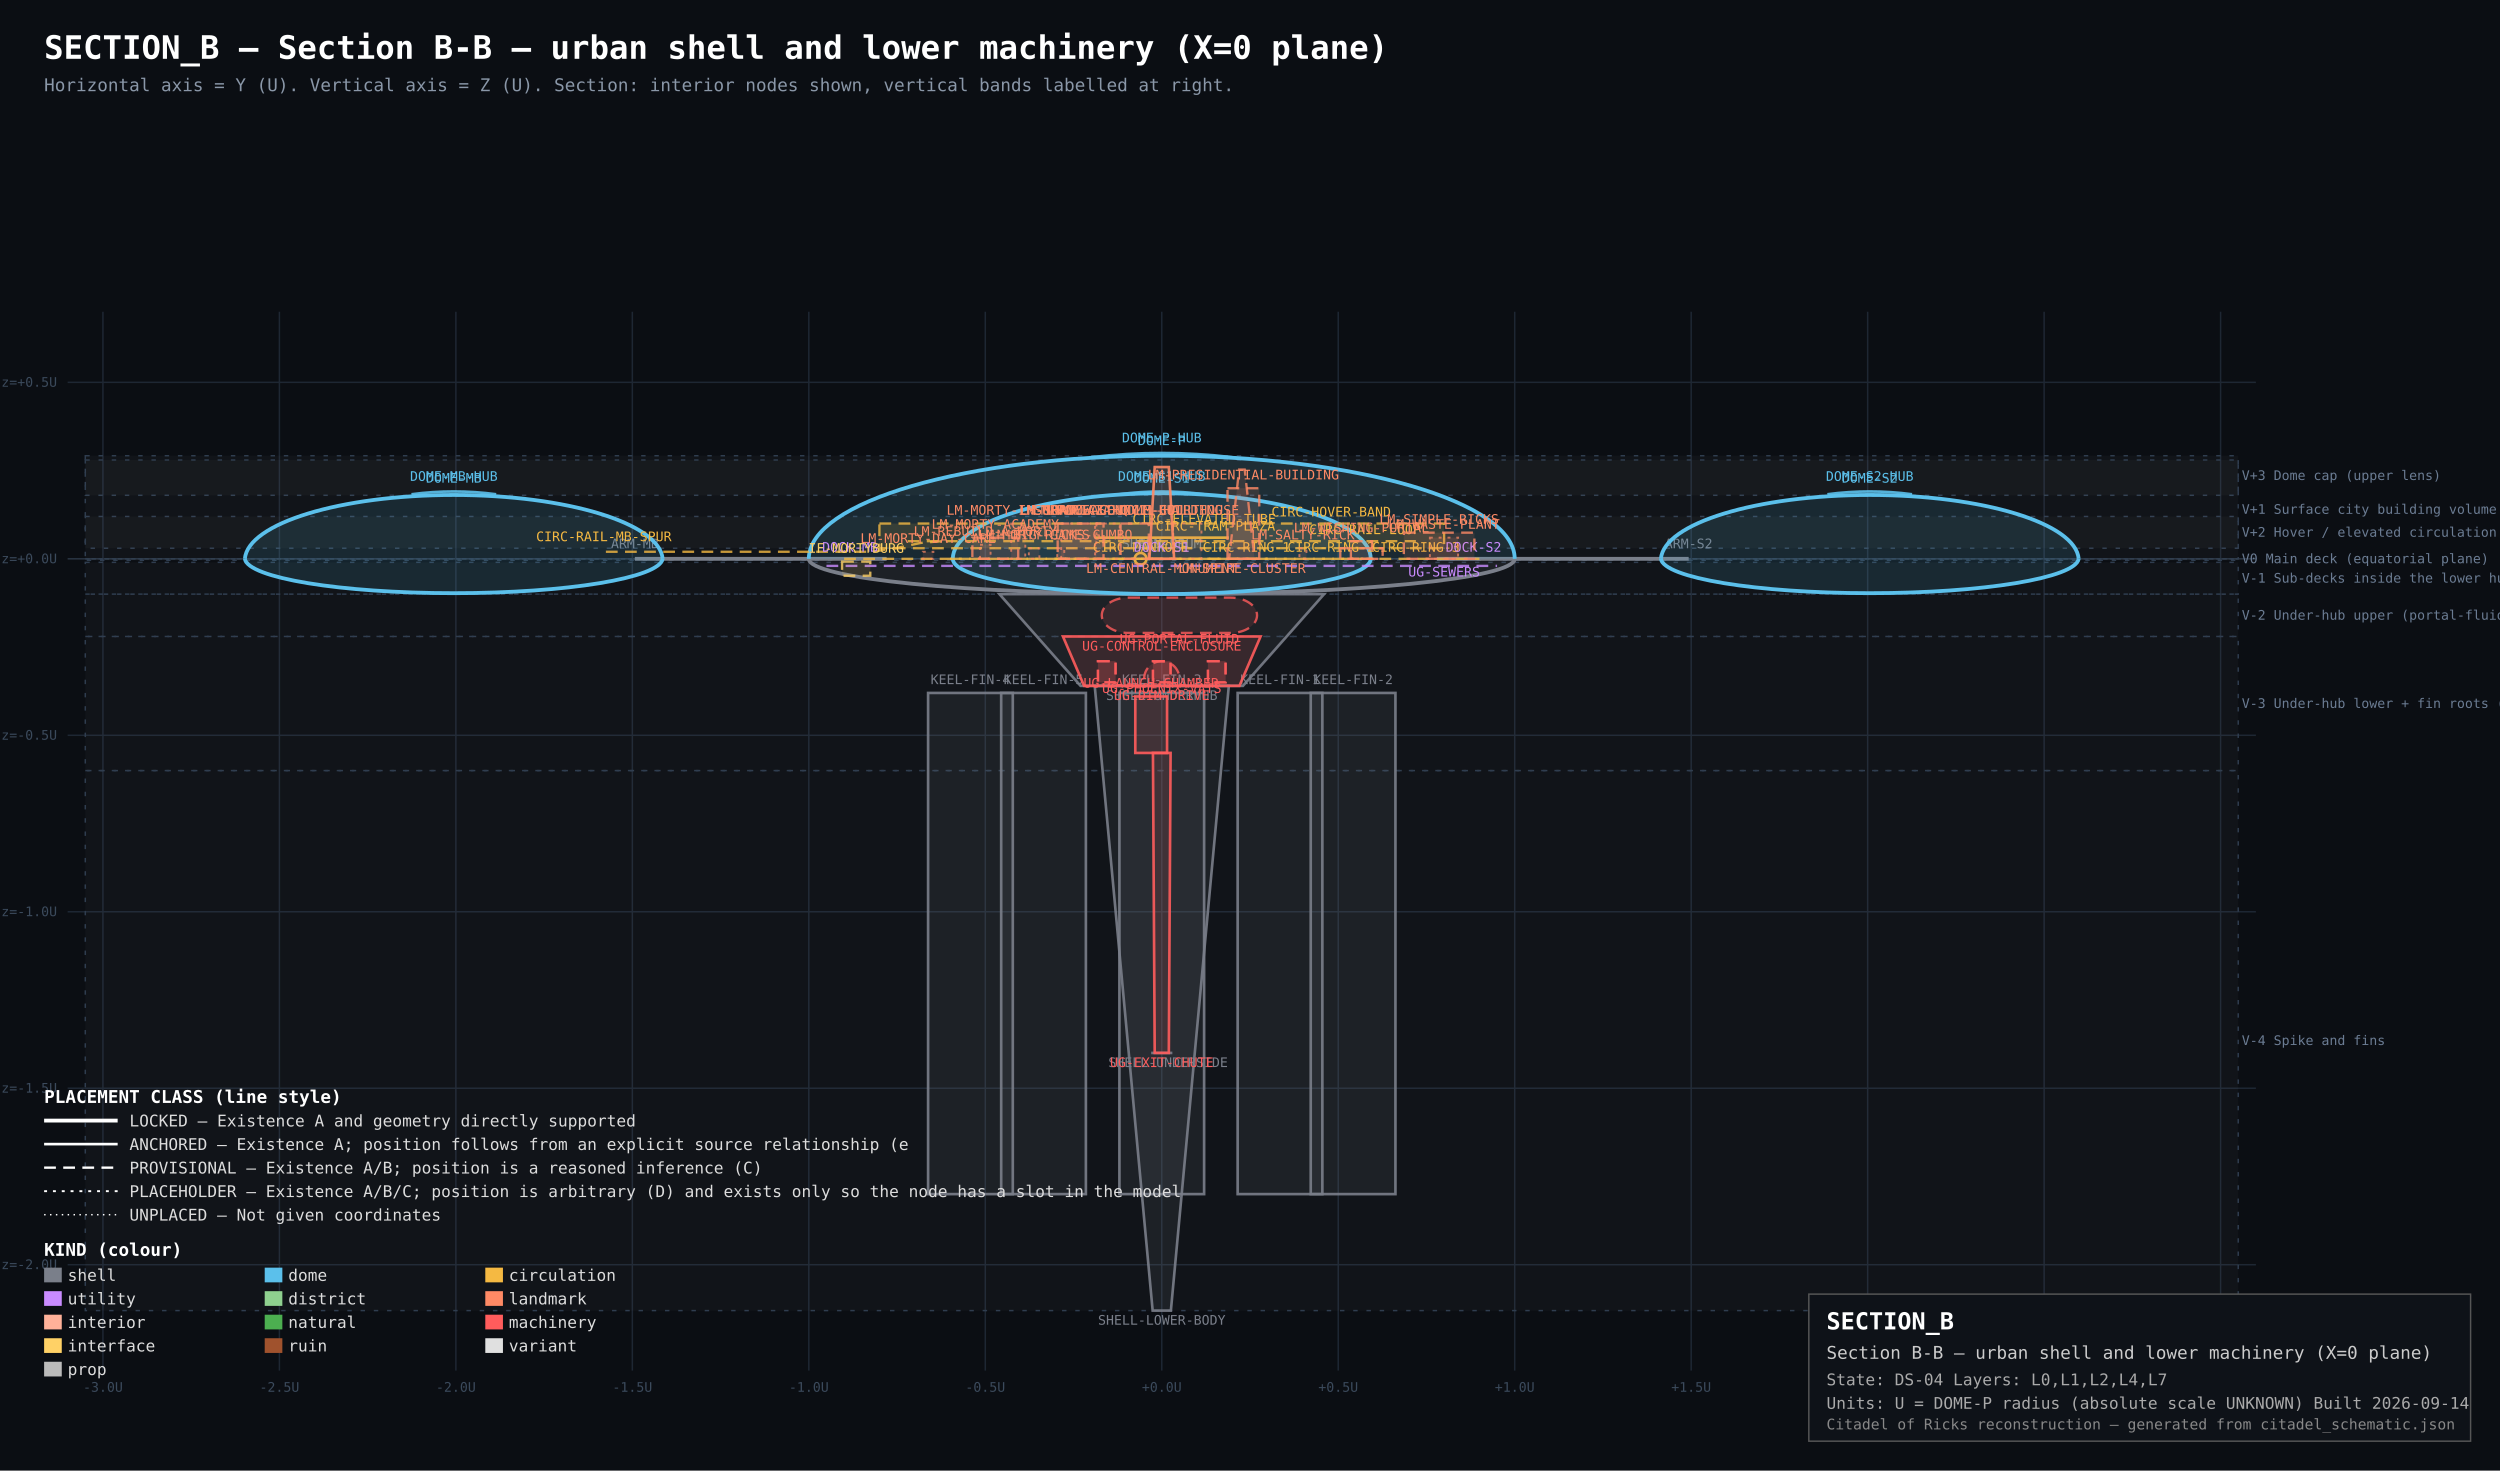
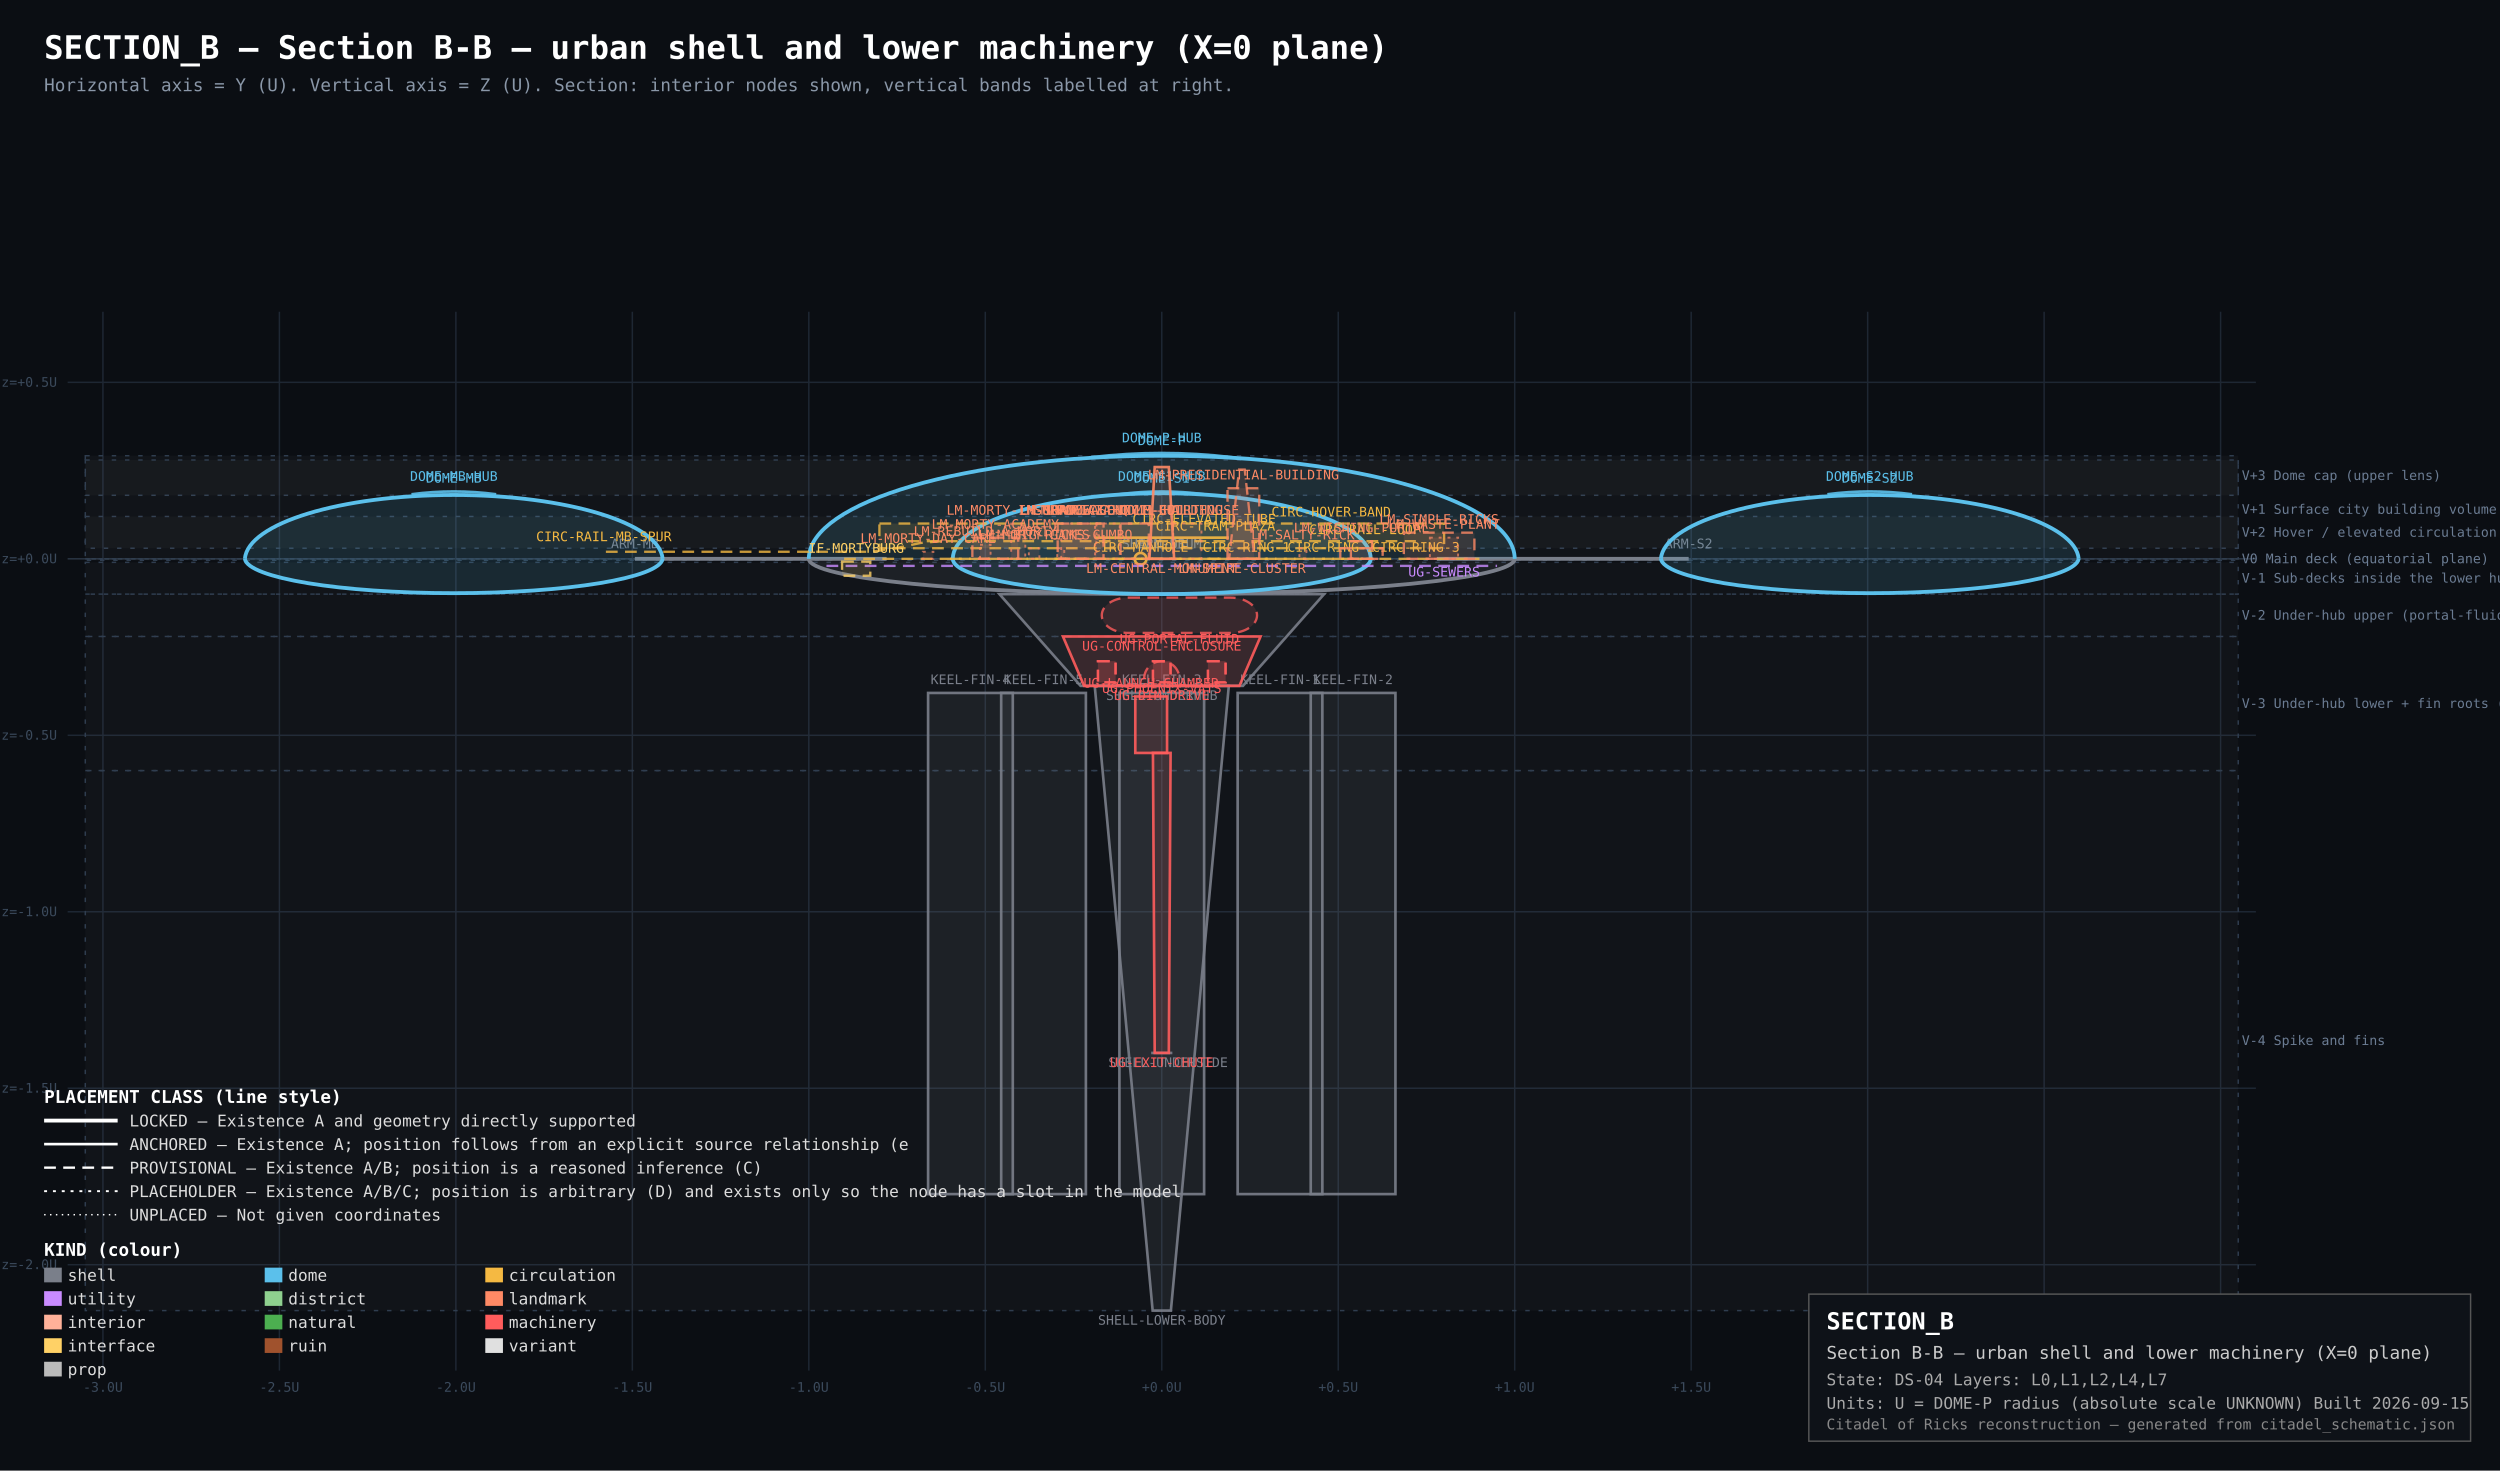
<svg xmlns="http://www.w3.org/2000/svg" width="1700" height="1000" viewBox="0 0 1700 1000" font-family="ui-monospace, Consolas, monospace">
  <rect width="1700" height="1000" fill="#0b0e13" />
  <line x1="46.0" y1="860.0" x2="1534.0" y2="860.0" stroke="#1e2733" stroke-width="1" />
  <text x="38.8" y="863.0" font-size="9" text-anchor="end" fill="#3b4a5c" font-family="ui-monospace, Consolas, monospace">z=-2.0U</text>
  <line x1="46.0" y1="740.0" x2="1534.0" y2="740.0" stroke="#1e2733" stroke-width="1" />
  <text x="38.8" y="743.0" font-size="9" text-anchor="end" fill="#3b4a5c" font-family="ui-monospace, Consolas, monospace">z=-1.5U</text>
  <line x1="46.0" y1="620.0" x2="1534.0" y2="620.0" stroke="#1e2733" stroke-width="1" />
  <text x="38.8" y="623.0" font-size="9" text-anchor="end" fill="#3b4a5c" font-family="ui-monospace, Consolas, monospace">z=-1.0U</text>
  <line x1="46.0" y1="500.0" x2="1534.0" y2="500.0" stroke="#1e2733" stroke-width="1" />
  <text x="38.8" y="503.0" font-size="9" text-anchor="end" fill="#3b4a5c" font-family="ui-monospace, Consolas, monospace">z=-0.5U</text>
  <line x1="46.0" y1="380.0" x2="1534.0" y2="380.0" stroke="#2a3644" stroke-width="1" />
  <text x="38.8" y="383.0" font-size="9" text-anchor="end" fill="#3b4a5c" font-family="ui-monospace, Consolas, monospace">z=+0.0U</text>
  <line x1="46.0" y1="260.0" x2="1534.0" y2="260.0" stroke="#1e2733" stroke-width="1" />
  <text x="38.8" y="263.0" font-size="9" text-anchor="end" fill="#3b4a5c" font-family="ui-monospace, Consolas, monospace">z=+0.5U</text>
  <line x1="70.0" y1="212.0" x2="70.0" y2="932.0" stroke="#1e2733" stroke-width="1" />
  <text x="70.0" y="946.4" font-size="9" text-anchor="middle" fill="#3b4a5c" font-family="ui-monospace, Consolas, monospace">-3.0U</text>
  <line x1="190.0" y1="212.0" x2="190.0" y2="932.0" stroke="#1e2733" stroke-width="1" />
  <text x="190.0" y="946.4" font-size="9" text-anchor="middle" fill="#3b4a5c" font-family="ui-monospace, Consolas, monospace">-2.5U</text>
  <line x1="310.0" y1="212.0" x2="310.0" y2="932.0" stroke="#1e2733" stroke-width="1" />
  <text x="310.0" y="946.4" font-size="9" text-anchor="middle" fill="#3b4a5c" font-family="ui-monospace, Consolas, monospace">-2.0U</text>
  <line x1="430.0" y1="212.0" x2="430.0" y2="932.0" stroke="#1e2733" stroke-width="1" />
  <text x="430.0" y="946.4" font-size="9" text-anchor="middle" fill="#3b4a5c" font-family="ui-monospace, Consolas, monospace">-1.5U</text>
  <line x1="550.0" y1="212.0" x2="550.0" y2="932.0" stroke="#1e2733" stroke-width="1" />
  <text x="550.0" y="946.4" font-size="9" text-anchor="middle" fill="#3b4a5c" font-family="ui-monospace, Consolas, monospace">-1.0U</text>
  <line x1="670.0" y1="212.0" x2="670.0" y2="932.0" stroke="#1e2733" stroke-width="1" />
  <text x="670.0" y="946.4" font-size="9" text-anchor="middle" fill="#3b4a5c" font-family="ui-monospace, Consolas, monospace">-0.5U</text>
  <line x1="790.0" y1="212.0" x2="790.0" y2="932.0" stroke="#1e2733" stroke-width="1" />
  <text x="790.0" y="946.4" font-size="9" text-anchor="middle" fill="#3b4a5c" font-family="ui-monospace, Consolas, monospace">+0.0U</text>
  <line x1="910.0" y1="212.0" x2="910.0" y2="932.0" stroke="#1e2733" stroke-width="1" />
  <text x="910.0" y="946.4" font-size="9" text-anchor="middle" fill="#3b4a5c" font-family="ui-monospace, Consolas, monospace">+0.5U</text>
  <line x1="1030.0" y1="212.0" x2="1030.0" y2="932.0" stroke="#1e2733" stroke-width="1" />
  <text x="1030.0" y="946.4" font-size="9" text-anchor="middle" fill="#3b4a5c" font-family="ui-monospace, Consolas, monospace">+1.0U</text>
  <line x1="1150.0" y1="212.0" x2="1150.0" y2="932.0" stroke="#1e2733" stroke-width="1" />
  <text x="1150.0" y="946.4" font-size="9" text-anchor="middle" fill="#3b4a5c" font-family="ui-monospace, Consolas, monospace">+1.5U</text>
  <line x1="1270.0" y1="212.0" x2="1270.0" y2="932.0" stroke="#1e2733" stroke-width="1" />
  <text x="1270.0" y="946.4" font-size="9" text-anchor="middle" fill="#3b4a5c" font-family="ui-monospace, Consolas, monospace">+2.0U</text>
  <line x1="1390.0" y1="212.0" x2="1390.0" y2="932.0" stroke="#1e2733" stroke-width="1" />
  <text x="1390.0" y="946.4" font-size="9" text-anchor="middle" fill="#3b4a5c" font-family="ui-monospace, Consolas, monospace">+2.5U</text>
  <line x1="1510.0" y1="212.0" x2="1510.0" y2="932.0" stroke="#1e2733" stroke-width="1" />
  <text x="1510.0" y="946.4" font-size="9" text-anchor="middle" fill="#3b4a5c" font-family="ui-monospace, Consolas, monospace">+3.0U</text>
  <rect x="58.0" y="309.9" width="1464.0" height="26.9" fill="#ffffff" fill-opacity="0.025" stroke="#2f3d4f" stroke-dasharray="3,6" />
  <text x="1524.4" y="326.4" font-size="9" text-anchor="start" fill="#6b7c93" font-family="ui-monospace, Consolas, monospace">V+3 Dome cap (upper lens)</text>
  <rect x="58.0" y="351.2" width="1464.0" height="21.6" fill="#ffffff" fill-opacity="0.025" stroke="#2f3d4f" stroke-dasharray="3,6" />
  <text x="1524.4" y="365.0" font-size="9" text-anchor="start" fill="#6b7c93" font-family="ui-monospace, Consolas, monospace">V+2 Hover / elevated circulation band</text>
  <rect x="58.0" y="312.8" width="1464.0" height="67.2" fill="#ffffff" fill-opacity="0.025" stroke="#2f3d4f" stroke-dasharray="3,6" />
  <text x="1524.4" y="349.4" font-size="9" text-anchor="start" fill="#6b7c93" font-family="ui-monospace, Consolas, monospace">V+1 Surface city building volume</text>
  <rect x="58.0" y="380.0" width="1464.0" height="1.0" fill="#ffffff" fill-opacity="0.025" stroke="#2f3d4f" stroke-dasharray="3,6" />
  <text x="1524.4" y="383.0" font-size="9" text-anchor="start" fill="#6b7c93" font-family="ui-monospace, Consolas, monospace">V0 Main deck (equatorial plane)</text>
  <rect x="58.0" y="382.4" width="1464.0" height="21.6" fill="#ffffff" fill-opacity="0.025" stroke="#2f3d4f" stroke-dasharray="3,6" />
  <text x="1524.4" y="396.2" font-size="9" text-anchor="start" fill="#6b7c93" font-family="ui-monospace, Consolas, monospace">V-1 Sub-decks inside the lower hull</text>
  <rect x="58.0" y="404.0" width="1464.0" height="28.8" fill="#ffffff" fill-opacity="0.025" stroke="#2f3d4f" stroke-dasharray="3,6" />
  <text x="1524.4" y="421.4" font-size="9" text-anchor="start" fill="#6b7c93" font-family="ui-monospace, Consolas, monospace">V-2 Under-hub upper (portal-fluid production)</text>
  <rect x="58.0" y="432.8" width="1464.0" height="91.2" fill="#ffffff" fill-opacity="0.025" stroke="#2f3d4f" stroke-dasharray="3,6" />
  <text x="1524.4" y="481.4" font-size="9" text-anchor="start" fill="#6b7c93" font-family="ui-monospace, Consolas, monospace">V-3 Under-hub lower + fin roots (Dimensional Drive, launch)</text>
  <rect x="58.0" y="524.0" width="1464.0" height="367.2" fill="#ffffff" fill-opacity="0.025" stroke="#2f3d4f" stroke-dasharray="3,6" />
  <text x="1524.4" y="710.6" font-size="9" text-anchor="start" fill="#6b7c93" font-family="ui-monospace, Consolas, monospace">V-4 Spike and fins</text>
  <text x="30" y="40" font-size="22" fill="#fff" font-weight="bold">SECTION_B — Section B-B — urban shell and lower machinery (X=0 plane)</text>
  <text x="30" y="62" font-size="12" fill="#8a97a8">Horizontal axis = Y (U). Vertical axis = Z (U). Section: interior nodes shown, vertical bands labelled at right.</text>
  <path d="M 550.0,380.0 A 240.0 24.0 0 0 0 1030.0,380.0" stroke="#7a7f8a" stroke-width="2.6" stroke-opacity="1.0" fill="#7a7f8a" fill-opacity="0.12" />
  <text x="790.0" y="372.8" font-size="9" text-anchor="middle" fill="#7a7f8a" font-family="ui-monospace, Consolas, monospace">SHELL-DRUM</text>
  <polygon points="679.6,404.0 900.4,404.0 845.2,466.4 734.8,466.4" stroke="#7a7f8a" stroke-width="1.8" stroke-opacity="0.9" fill="#7a7f8a" fill-opacity="0.12" />
  <text x="790.0" y="476.0" font-size="9" text-anchor="middle" fill="#7a7f8a" font-family="ui-monospace, Consolas, monospace">SHELL-UNDERHUB</text>
  <rect x="841.6" y="471.2" width="57.6" height="340.8" stroke="#7a7f8a" stroke-width="1.8" stroke-opacity="0.9" fill="#7a7f8a" fill-opacity="0.12" />
  <text x="870.4" y="465.2" font-size="9" text-anchor="middle" fill="#7a7f8a" font-family="ui-monospace, Consolas, monospace">KEEL-FIN-1</text>
  <rect x="891.3" y="471.2" width="57.6" height="340.8" stroke="#7a7f8a" stroke-width="1.8" stroke-opacity="0.9" fill="#7a7f8a" fill-opacity="0.12" />
  <text x="920.1" y="465.2" font-size="9" text-anchor="middle" fill="#7a7f8a" font-family="ui-monospace, Consolas, monospace">KEEL-FIN-2</text>
  <rect x="761.2" y="471.2" width="57.6" height="340.8" stroke="#7a7f8a" stroke-width="1.8" stroke-opacity="0.9" fill="#7a7f8a" fill-opacity="0.12" />
  <text x="790.0" y="465.2" font-size="9" text-anchor="middle" fill="#7a7f8a" font-family="ui-monospace, Consolas, monospace">KEEL-FIN-3</text>
  <rect x="631.1" y="471.2" width="57.6" height="340.8" stroke="#7a7f8a" stroke-width="1.8" stroke-opacity="0.9" fill="#7a7f8a" fill-opacity="0.12" />
  <text x="659.9" y="465.2" font-size="9" text-anchor="middle" fill="#7a7f8a" font-family="ui-monospace, Consolas, monospace">KEEL-FIN-4</text>
  <rect x="680.8" y="471.2" width="57.6" height="340.8" stroke="#7a7f8a" stroke-width="1.8" stroke-opacity="0.9" fill="#7a7f8a" fill-opacity="0.12" />
  <text x="709.6" y="465.2" font-size="9" text-anchor="middle" fill="#7a7f8a" font-family="ui-monospace, Consolas, monospace">KEEL-FIN-5</text>
  <polygon points="744.4,466.4 835.6,466.4 796.2,891.2 783.8,891.2" stroke="#7a7f8a" stroke-width="1.8" stroke-opacity="0.9" fill="#7a7f8a" fill-opacity="0.12" />
  <text x="790.0" y="900.8" font-size="9" text-anchor="middle" fill="#7a7f8a" font-family="ui-monospace, Consolas, monospace">SHELL-LOWER-BODY</text>
  <line x1="782.8" y1="716.0" x2="797.2" y2="716.0" stroke="#7a7f8a" stroke-width="1.8" stroke-opacity="0.9" fill="none" />
  <text x="794.3" y="725.6" font-size="9" text-anchor="middle" fill="#7a7f8a" font-family="ui-monospace, Consolas, monospace">SHELL-UNDERSIDE</text>
  <polyline points="790.0,380.0 790.0,380.0 790.0,380.0" stroke="#7a7f8a" stroke-width="2.6" stroke-opacity="1.0" fill="none" />
  <text x="790.0" y="372.8" font-size="9" text-anchor="middle" fill="#7a7f8a" font-family="ui-monospace, Consolas, monospace">ARM-S1</text>
  <polyline points="977.1,380.0 1062.7,380.0 1148.3,380.0" stroke="#7a7f8a" stroke-width="2.6" stroke-opacity="1.0" fill="none" />
  <text x="1148.3" y="372.8" font-size="9" text-anchor="middle" fill="#7a7f8a" font-family="ui-monospace, Consolas, monospace">ARM-S2</text>
  <polyline points="602.9,380.0 517.3,380.0 431.7,380.0" stroke="#7a7f8a" stroke-width="2.6" stroke-opacity="1.0" fill="none" />
  <text x="431.7" y="372.8" font-size="9" text-anchor="middle" fill="#7a7f8a" font-family="ui-monospace, Consolas, monospace">ARM-MB</text>
  <path d="M 550.0,380.0 A 240.0 70.1 0 0 1 1030.0,380.0" stroke="#5bc0eb" stroke-width="2.6" stroke-opacity="1.0" fill="#5bc0eb" fill-opacity="0.12" />
  <text x="790.0" y="302.7" font-size="9" text-anchor="middle" fill="#5bc0eb" font-family="ui-monospace, Consolas, monospace">DOME-P</text>
  <path d="M 647.9,380.0 A 142.1 44.6 0 0 1 932.1,380.0" stroke="#5bc0eb" stroke-width="2.6" stroke-opacity="1.0" fill="#5bc0eb" fill-opacity="0.12" />
  <path d="M 647.9,380.0 A 142.1 24.0 0 0 0 932.1,380.0" stroke="#5bc0eb" stroke-width="2.6" stroke-opacity="1.0" fill="#5bc0eb" fill-opacity="0.12" />
  <text x="790.0" y="328.2" font-size="9" text-anchor="middle" fill="#5bc0eb" font-family="ui-monospace, Consolas, monospace">DOME-S1</text>
  <path d="M 1129.4,380.0 A 142.1 44.6 0 0 1 1413.5,380.0" stroke="#5bc0eb" stroke-width="2.6" stroke-opacity="1.0" fill="#5bc0eb" fill-opacity="0.12" />
  <path d="M 1129.4,380.0 A 142.1 24.0 0 0 0 1413.5,380.0" stroke="#5bc0eb" stroke-width="2.6" stroke-opacity="1.0" fill="#5bc0eb" fill-opacity="0.12" />
  <text x="1271.4" y="328.2" font-size="9" text-anchor="middle" fill="#5bc0eb" font-family="ui-monospace, Consolas, monospace">DOME-S2</text>
  <path d="M 166.5,380.0 A 142.1 44.6 0 0 1 450.6,380.0" stroke="#5bc0eb" stroke-width="2.6" stroke-opacity="1.0" fill="#5bc0eb" fill-opacity="0.12" />
  <path d="M 166.5,380.0 A 142.1 24.0 0 0 0 450.6,380.0" stroke="#5bc0eb" stroke-width="2.6" stroke-opacity="1.0" fill="#5bc0eb" fill-opacity="0.12" />
  <text x="308.6" y="328.2" font-size="9" text-anchor="middle" fill="#5bc0eb" font-family="ui-monospace, Consolas, monospace">DOME-MB</text>
  <path d="M 742.0,310.9 A 401.4 401.4 0 0 1 838.0,310.9" stroke="#5bc0eb" stroke-width="1.8" stroke-opacity="0.9" fill="#5bc0eb" fill-opacity="0.12" />
  <text x="790.0" y="300.8" font-size="9" text-anchor="middle" fill="#5bc0eb" font-family="ui-monospace, Consolas, monospace">DOME-P-HUB</text>
  <path d="M 761.2,336.1 A 217.0 217.0 0 0 1 818.8,336.1" stroke="#5bc0eb" stroke-width="1.8" stroke-opacity="0.9" fill="#5bc0eb" fill-opacity="0.12" />
  <text x="790.0" y="327.0" font-size="9" text-anchor="middle" fill="#5bc0eb" font-family="ui-monospace, Consolas, monospace">DOME-S1-HUB</text>
  <path d="M 1242.6,336.1 A 217.0 217.0 0 0 1 1300.2,336.1" stroke="#5bc0eb" stroke-width="1.8" stroke-opacity="0.9" fill="#5bc0eb" fill-opacity="0.12" />
  <text x="1271.4" y="327.0" font-size="9" text-anchor="middle" fill="#5bc0eb" font-family="ui-monospace, Consolas, monospace">DOME-S2-HUB</text>
  <path d="M 279.8,336.1 A 217.0 217.0 0 0 1 337.4,336.1" stroke="#5bc0eb" stroke-width="1.8" stroke-opacity="0.9" fill="#5bc0eb" fill-opacity="0.12" />
  <text x="308.6" y="327.0" font-size="9" text-anchor="middle" fill="#5bc0eb" font-family="ui-monospace, Consolas, monospace">DOME-MB-HUB</text>
  <line x1="718.0" y1="380.0" x2="862.0" y2="380.0" stroke="#f5b942" stroke-width="1.6" stroke-opacity="0.8" stroke-dasharray="8,5" fill="none" />
  <text x="847.6" y="375.2" font-size="9" text-anchor="middle" fill="#f5b942" font-family="ui-monospace, Consolas, monospace">CIRC-RING-1</text>
  <line x1="646.0" y1="380.0" x2="934.0" y2="380.0" stroke="#f5b942" stroke-width="1.6" stroke-opacity="0.8" stroke-dasharray="8,5" fill="none" />
  <text x="905.2" y="375.2" font-size="9" text-anchor="middle" fill="#f5b942" font-family="ui-monospace, Consolas, monospace">CIRC-RING-2</text>
  <line x1="574.0" y1="380.0" x2="1006.0" y2="380.0" stroke="#f5b942" stroke-width="1.6" stroke-opacity="0.8" stroke-dasharray="8,5" fill="none" />
  <text x="962.8" y="375.2" font-size="9" text-anchor="middle" fill="#f5b942" font-family="ui-monospace, Consolas, monospace">CIRC-RING-3</text>
  <line x1="617.2" y1="368.0" x2="962.8" y2="368.0" stroke="#f5b942" stroke-width="1.6" stroke-opacity="0.8" stroke-dasharray="8,5" fill="none" />
  <text x="928.2" y="363.2" font-size="9" text-anchor="middle" fill="#f5b942" font-family="ui-monospace, Consolas, monospace">CIRC-RAIL-LOOP</text>
  <polyline points="640.4,368.0 626.1,369.2 608.9,372.8 592.6,375.2 528.2,375.2 440.1,375.2 410.6,375.2" stroke="#f5b942" stroke-width="1.6" stroke-opacity="0.8" stroke-dasharray="8,5" fill="none" />
  <text x="410.6" y="368.0" font-size="9" text-anchor="middle" fill="#f5b942" font-family="ui-monospace, Consolas, monospace">CIRC-RAIL-MB-SPUR</text>
  <line x1="744.4" y1="365.6" x2="835.6" y2="365.6" stroke="#f5b942" stroke-width="1.8" stroke-opacity="0.9" fill="none" />
  <text x="826.5" y="360.8" font-size="9" text-anchor="middle" fill="#f5b942" font-family="ui-monospace, Consolas, monospace">CIRC-TRAM-PLAZA</text>
  <rect x="598.0" y="356.0" width="384.0" height="16.8" stroke="#f5b942" stroke-width="1.6" stroke-opacity="0.8" stroke-dasharray="8,5" fill="#f5b942" fill-opacity="0.12" />
  <text x="905.2" y="351.2" font-size="9" text-anchor="middle" fill="#f5b942" font-family="ui-monospace, Consolas, monospace">CIRC-HOVER-BAND</text>
  <circle cx="775.6" cy="380.0" r="4" stroke="#f5b942" stroke-width="1.8" stroke-opacity="0.9" fill="#f5b942" fill-opacity="0.12" />
  <text x="775.6" y="375.2" font-size="9" text-anchor="middle" fill="#f5b942" font-family="ui-monospace, Consolas, monospace">CIRC-MANHOLE</text>
  <polyline points="818.8,363.2 818.8,363.2 818.8,363.2" stroke="#f5b942" stroke-width="1.6" stroke-opacity="0.8" stroke-dasharray="8,5" fill="none" />
  <text x="818.8" y="356.0" font-size="9" text-anchor="middle" fill="#f5b942" font-family="ui-monospace, Consolas, monospace">CIRC-ELEVATED-TUBE</text>
  <line x1="562.0" y1="384.8" x2="1018.0" y2="384.8" stroke="#c98bff" stroke-width="1.6" stroke-opacity="0.8" stroke-dasharray="8,5" fill="none" />
  <text x="982.0" y="392.0" font-size="9" text-anchor="middle" fill="#c98bff" font-family="ui-monospace, Consolas, monospace">UG-SEWERS</text>
-   <text x="790.0" y="375.2" font-size="9" text-anchor="middle" fill="#c98bff" font-family="ui-monospace, Consolas, monospace">DOCK-S1</text>
-   <text x="1002.0" y="375.2" font-size="9" text-anchor="middle" fill="#c98bff" font-family="ui-monospace, Consolas, monospace">DOCK-S2</text>
-   <text x="578.0" y="375.2" font-size="9" text-anchor="middle" fill="#c98bff" font-family="ui-monospace, Consolas, monospace">DOCK-MB</text>
  <polygon points="785.2,317.6 794.8,317.6 798.4,380.0 781.6,380.0" stroke="#ff8a65" stroke-width="1.8" stroke-opacity="0.9" fill="#ff8a65" fill-opacity="0.12" />
  <text x="790.0" y="389.6" font-size="9" text-anchor="middle" fill="#ff8a65" font-family="ui-monospace, Consolas, monospace">LM-CENTRAL-MONUMENT</text>
  <polygon points="842.6,319.3 846.4,319.3 853.1,380.0 835.8,380.0" stroke="#ff8a65" stroke-width="1.6" stroke-opacity="0.8" stroke-dasharray="8,5" fill="#ff8a65" fill-opacity="0.12" />
  <text x="844.5" y="389.6" font-size="9" text-anchor="middle" fill="#ff8a65" font-family="ui-monospace, Consolas, monospace">LM-SPIRE-CLUSTER</text>
  <rect x="834.7" y="332.0" width="21.6" height="48.0" stroke="#ff8a65" stroke-width="1.6" stroke-opacity="0.8" stroke-dasharray="8,5" fill="#ff8a65" fill-opacity="0.12" />
  <text x="845.5" y="326.0" font-size="9" text-anchor="middle" fill="#ff8a65" font-family="ui-monospace, Consolas, monospace">LM-PRESIDENTIAL-BUILDING</text>
  <rect x="762.0" y="356.0" width="19.2" height="24.0" stroke="#ff8a65" stroke-width="1.6" stroke-opacity="0.8" stroke-dasharray="8,5" fill="#ff8a65" fill-opacity="0.12" />
  <text x="771.6" y="350.0" font-size="9" text-anchor="middle" fill="#ff8a65" font-family="ui-monospace, Consolas, monospace">LM-PLAZA-DOME-BUILDING</text>
  <rect x="744.6" y="356.0" width="16.8" height="24.0" stroke="#ff8a65" stroke-width="1.3" stroke-opacity="0.7" stroke-dasharray="2,4" fill="#ff8a65" fill-opacity="0.12" />
  <text x="753.0" y="350.0" font-size="9" text-anchor="middle" fill="#ff8a65" font-family="ui-monospace, Consolas, monospace">LM-SHADOW-COUNCIL-HALL</text>
  <rect x="797.8" y="356.0" width="19.2" height="24.0" stroke="#ff8a65" stroke-width="1.3" stroke-opacity="0.7" stroke-dasharray="2,4" fill="#ff8a65" fill-opacity="0.12" />
  <text x="807.4" y="350.0" font-size="9" text-anchor="middle" fill="#ff8a65" font-family="ui-monospace, Consolas, monospace">LM-COURTHOUSE</text>
  <rect x="721.6" y="356.0" width="24.0" height="24.0" stroke="#ff8a65" stroke-width="1.3" stroke-opacity="0.7" stroke-dasharray="2,4" fill="#ff8a65" fill-opacity="0.12" />
  <text x="733.6" y="350.0" font-size="9" text-anchor="middle" fill="#ff8a65" font-family="ui-monospace, Consolas, monospace">LM-MORTY-AGENCY</text>
  <rect x="719.2" y="356.0" width="31.2" height="24.0" stroke="#ff8a65" stroke-width="1.6" stroke-opacity="0.8" stroke-dasharray="8,5" fill="#ff8a65" fill-opacity="0.12" />
  <text x="734.8" y="350.0" font-size="9" text-anchor="middle" fill="#ff8a65" font-family="ui-monospace, Consolas, monospace">LM-POLICE-HQ</text>
  <rect x="661.2" y="365.6" width="31.2" height="14.4" stroke="#ff8a65" stroke-width="1.6" stroke-opacity="0.8" stroke-dasharray="8,5" fill="#ff8a65" fill-opacity="0.12" />
  <text x="676.8" y="359.6" font-size="9" text-anchor="middle" fill="#ff8a65" font-family="ui-monospace, Consolas, monospace">LM-MORTY-ACADEMY</text>
  <rect x="954.6" y="362.2" width="48.0" height="17.8" stroke="#ff8a65" stroke-width="1.6" stroke-opacity="0.8" stroke-dasharray="8,5" fill="#ff8a65" fill-opacity="0.12" />
  <text x="978.6" y="356.2" font-size="9" text-anchor="middle" fill="#ff8a65" font-family="ui-monospace, Consolas, monospace">LM-SIMPLE-RICKS</text>
  <rect x="911.4" y="372.8" width="28.8" height="7.2" stroke="#ff8a65" stroke-width="1.6" stroke-opacity="0.8" stroke-dasharray="8,5" fill="none" />
  <rect x="918.6" y="368.0" width="14.4" height="12.0" stroke="#ff8a65" stroke-width="1.6" stroke-opacity="0.8" stroke-dasharray="8,5" fill="#ff8a65" fill-opacity="0.12" />
  <text x="925.8" y="362.0" font-size="9" text-anchor="middle" fill="#ff8a65" font-family="ui-monospace, Consolas, monospace">LM-WISHING-PORTAL</text>
  <rect x="972.3" y="365.6" width="19.2" height="14.4" stroke="#ff8a65" stroke-width="1.3" stroke-opacity="0.7" stroke-dasharray="2,4" fill="#ff8a65" fill-opacity="0.12" />
  <text x="981.9" y="359.6" font-size="9" text-anchor="middle" fill="#ff8a65" font-family="ui-monospace, Consolas, monospace">LM-WASTE-PLANT</text>
  <rect x="627.5" y="375.2" width="7.2" height="4.8" stroke="#ff8a65" stroke-width="1.3" stroke-opacity="0.7" stroke-dasharray="2,4" fill="#ff8a65" fill-opacity="0.12" />
  <text x="631.1" y="369.2" font-size="9" text-anchor="middle" fill="#ff8a65" font-family="ui-monospace, Consolas, monospace">LM-MORTY-DAY-CARE</text>
  <rect x="699.6" y="372.8" width="7.2" height="7.2" stroke="#ff8a65" stroke-width="1.3" stroke-opacity="0.7" stroke-dasharray="2,4" fill="#ff8a65" fill-opacity="0.12" />
  <text x="703.2" y="366.8" font-size="9" text-anchor="middle" fill="#ff8a65" font-family="ui-monospace, Consolas, monospace">LM-MORTY-GAMES</text>
  <rect x="687.6" y="356.0" width="9.6" height="24.0" stroke="#ff8a65" stroke-width="1.3" stroke-opacity="0.7" stroke-dasharray="2,4" fill="#ff8a65" fill-opacity="0.12" />
  <text x="692.4" y="350.0" font-size="9" text-anchor="middle" fill="#ff8a65" font-family="ui-monospace, Consolas, monospace">LM-MORTY-INSURANCE</text>
  <rect x="883.6" y="372.8" width="4.8" height="7.2" stroke="#ff8a65" stroke-width="1.3" stroke-opacity="0.7" stroke-dasharray="2,4" fill="#ff8a65" fill-opacity="0.12" />
  <text x="886.0" y="366.8" font-size="9" text-anchor="middle" fill="#ff8a65" font-family="ui-monospace, Consolas, monospace">LM-SALTY-RICK</text>
  <rect x="718.9" y="372.8" width="4.8" height="7.2" stroke="#ff8a65" stroke-width="1.3" stroke-opacity="0.7" stroke-dasharray="2,4" fill="#ff8a65" fill-opacity="0.12" />
  <text x="721.3" y="366.8" font-size="9" text-anchor="middle" fill="#ff8a65" font-family="ui-monospace, Consolas, monospace">LM-BIG-RICKS-GUMBO</text>
  <rect x="666.4" y="370.4" width="7.2" height="9.6" stroke="#ff8a65" stroke-width="1.3" stroke-opacity="0.7" stroke-dasharray="2,4" fill="#ff8a65" fill-opacity="0.12" />
  <text x="670.0" y="364.4" font-size="9" text-anchor="middle" fill="#ff8a65" font-family="ui-monospace, Consolas, monospace">LM-REBUILD-A-MORTY</text>
  <rect x="749.2" y="406.4" width="105.6" height="24.0" rx="18" stroke="#ff5c5c" stroke-width="1.6" stroke-opacity="0.8" stroke-dasharray="8,5" fill="#ff5c5c" fill-opacity="0.12" />
  <text x="802.0" y="437.6" font-size="9" text-anchor="middle" fill="#ff5c5c" font-family="ui-monospace, Consolas, monospace">UG-PORTAL-FLUID</text>
  <polygon points="722.8,432.8 857.2,432.8 842.8,466.4 737.2,466.4" stroke="#ff5c5c" stroke-width="1.8" stroke-opacity="0.9" fill="#ff5c5c" fill-opacity="0.12" />
  <text x="790.0" y="476.0" font-size="9" text-anchor="middle" fill="#ff5c5c" font-family="ui-monospace, Consolas, monospace">UG-DIM-DRIVE</text>
  <path d="M 778.0,461.6 A 12.0 12.0 0 0 1 802.0,461.6" stroke="#ff5c5c" stroke-width="1.6" stroke-opacity="0.8" stroke-dasharray="8,5" fill="#ff5c5c" fill-opacity="0.12" />
  <text x="790.0" y="442.4" font-size="9" text-anchor="middle" fill="#ff5c5c" font-family="ui-monospace, Consolas, monospace">UG-CONTROL-ENCLOSURE</text>
  <rect x="784.0" y="449.6" width="12.0" height="14.4" stroke="#ff5c5c" stroke-width="1.6" stroke-opacity="0.8" stroke-dasharray="8,5" fill="#ff5c5c" fill-opacity="0.12" />
  <rect x="821.4" y="449.6" width="12.0" height="14.4" stroke="#ff5c5c" stroke-width="1.6" stroke-opacity="0.8" stroke-dasharray="8,5" fill="#ff5c5c" fill-opacity="0.12" />
  <rect x="821.4" y="449.6" width="12.0" height="14.4" stroke="#ff5c5c" stroke-width="1.6" stroke-opacity="0.8" stroke-dasharray="8,5" fill="#ff5c5c" fill-opacity="0.12" />
  <rect x="784.0" y="449.6" width="12.0" height="14.4" stroke="#ff5c5c" stroke-width="1.6" stroke-opacity="0.8" stroke-dasharray="8,5" fill="#ff5c5c" fill-opacity="0.12" />
  <rect x="746.6" y="449.6" width="12.0" height="14.4" stroke="#ff5c5c" stroke-width="1.6" stroke-opacity="0.8" stroke-dasharray="8,5" fill="#ff5c5c" fill-opacity="0.12" />
  <rect x="746.6" y="449.6" width="12.0" height="14.4" stroke="#ff5c5c" stroke-width="1.6" stroke-opacity="0.8" stroke-dasharray="8,5" fill="#ff5c5c" fill-opacity="0.12" />
  <text x="790.0" y="471.2" font-size="9" text-anchor="middle" fill="#ff5c5c" font-family="ui-monospace, Consolas, monospace">UG-PHOENIX-VATS</text>
  <rect x="772.0" y="473.6" width="21.6" height="38.4" stroke="#ff5c5c" stroke-width="1.8" stroke-opacity="0.9" fill="#ff5c5c" fill-opacity="0.12" />
  <text x="782.8" y="467.6" font-size="9" text-anchor="middle" fill="#ff5c5c" font-family="ui-monospace, Consolas, monospace">UG-LAUNCH-CHAMBER</text>
  <polygon points="784.0,512.0 796.0,512.0 794.8,716.0 785.2,716.0" stroke="#ff5c5c" stroke-width="1.8" stroke-opacity="0.9" fill="#ff5c5c" fill-opacity="0.12" />
  <text x="790.0" y="725.6" font-size="9" text-anchor="middle" fill="#ff5c5c" font-family="ui-monospace, Consolas, monospace">UG-EXIT-CHUTE</text>
  <rect x="572.6" y="381.9" width="19.2" height="9.6" stroke="#ffd166" stroke-width="1.6" stroke-opacity="0.8" stroke-dasharray="8,5" fill="#ffd166" fill-opacity="0.12" />
  <text x="582.2" y="375.9" font-size="9" text-anchor="middle" fill="#ffd166" font-family="ui-monospace, Consolas, monospace">IF-MORTYBURG</text>
  <text x="30" y="750" font-size="12" fill="#fff" font-family="ui-monospace, Consolas, monospace" font-weight="bold">PLACEMENT CLASS (line style)</text>
  <line x1="30" y1="762" x2="80" y2="762" stroke="#fff" stroke-width="2.6" />
  <text x="88" y="766" font-size="11" fill="#ddd" font-family="ui-monospace, Consolas, monospace">LOCKED — Existence A and geometry directly supported</text>
  <line x1="30" y1="778" x2="80" y2="778" stroke="#fff" stroke-width="1.8" />
  <text x="88" y="782" font-size="11" fill="#ddd" font-family="ui-monospace, Consolas, monospace">ANCHORED — Existence A; position follows from an explicit source relationship (e</text>
  <line x1="30" y1="794" x2="80" y2="794" stroke="#fff" stroke-width="1.6" stroke-dasharray="8,5" />
  <text x="88" y="798" font-size="11" fill="#ddd" font-family="ui-monospace, Consolas, monospace">PROVISIONAL — Existence A/B; position is a reasoned inference (C)</text>
  <line x1="30" y1="810" x2="80" y2="810" stroke="#fff" stroke-width="1.3" stroke-dasharray="2,4" />
  <text x="88" y="814" font-size="11" fill="#ddd" font-family="ui-monospace, Consolas, monospace">PLACEHOLDER — Existence A/B/C; position is arbitrary (D) and exists only so the node has a slot in the model</text>
  <line x1="30" y1="826" x2="80" y2="826" stroke="#fff" stroke-width="1.0" stroke-dasharray="1,3" />
  <text x="88" y="830" font-size="11" fill="#ddd" font-family="ui-monospace, Consolas, monospace">UNPLACED — Not given coordinates</text>
  <text x="30" y="854" font-size="12" fill="#fff" font-family="ui-monospace, Consolas, monospace" font-weight="bold">KIND (colour)</text>
  <rect x="30" y="862" width="12" height="10" fill="#7a7f8a" />
  <text x="46" y="871" font-size="11" fill="#ddd" font-family="ui-monospace, Consolas, monospace">shell</text>
  <rect x="180" y="862" width="12" height="10" fill="#5bc0eb" />
  <text x="196" y="871" font-size="11" fill="#ddd" font-family="ui-monospace, Consolas, monospace">dome</text>
  <rect x="330" y="862" width="12" height="10" fill="#f5b942" />
  <text x="346" y="871" font-size="11" fill="#ddd" font-family="ui-monospace, Consolas, monospace">circulation</text>
  <rect x="30" y="878" width="12" height="10" fill="#c98bff" />
  <text x="46" y="887" font-size="11" fill="#ddd" font-family="ui-monospace, Consolas, monospace">utility</text>
  <rect x="180" y="878" width="12" height="10" fill="#8fd18f" />
  <text x="196" y="887" font-size="11" fill="#ddd" font-family="ui-monospace, Consolas, monospace">district</text>
  <rect x="330" y="878" width="12" height="10" fill="#ff8a65" />
  <text x="346" y="887" font-size="11" fill="#ddd" font-family="ui-monospace, Consolas, monospace">landmark</text>
  <rect x="30" y="894" width="12" height="10" fill="#ffb199" />
  <text x="46" y="903" font-size="11" fill="#ddd" font-family="ui-monospace, Consolas, monospace">interior</text>
  <rect x="180" y="894" width="12" height="10" fill="#4caf50" />
  <text x="196" y="903" font-size="11" fill="#ddd" font-family="ui-monospace, Consolas, monospace">natural</text>
  <rect x="330" y="894" width="12" height="10" fill="#ff5c5c" />
  <text x="346" y="903" font-size="11" fill="#ddd" font-family="ui-monospace, Consolas, monospace">machinery</text>
  <rect x="30" y="910" width="12" height="10" fill="#ffd166" />
  <text x="46" y="919" font-size="11" fill="#ddd" font-family="ui-monospace, Consolas, monospace">interface</text>
  <rect x="180" y="910" width="12" height="10" fill="#a0522d" />
  <text x="196" y="919" font-size="11" fill="#ddd" font-family="ui-monospace, Consolas, monospace">ruin</text>
  <rect x="330" y="910" width="12" height="10" fill="#e0e0e0" />
  <text x="346" y="919" font-size="11" fill="#ddd" font-family="ui-monospace, Consolas, monospace">variant</text>
  <rect x="30" y="926" width="12" height="10" fill="#bbbbbb" />
  <text x="46" y="935" font-size="11" fill="#ddd" font-family="ui-monospace, Consolas, monospace">prop</text>
  <rect x="1230" y="880" width="450" height="100" fill="#0e1218" stroke="#555" />
  <text x="1242" y="904" font-size="16" fill="#fff" font-family="ui-monospace, Consolas, monospace" font-weight="bold">SECTION_B</text>
  <text x="1242" y="924" font-size="12" fill="#ccc" font-family="ui-monospace, Consolas, monospace">Section B-B — urban shell and lower machinery (X=0 plane)</text>
  <text x="1242" y="942" font-size="11" fill="#aaa" font-family="ui-monospace, Consolas, monospace">State: DS-04   Layers: L0,L1,L2,L4,L7</text>
-   <text x="1242" y="958" font-size="11" fill="#aaa" font-family="ui-monospace, Consolas, monospace">Units: U = DOME-P radius (absolute scale UNKNOWN)   Built 2026-09-14</text>
+   <text x="1242" y="958" font-size="11" fill="#aaa" font-family="ui-monospace, Consolas, monospace">Units: U = DOME-P radius (absolute scale UNKNOWN)   Built 2026-09-15</text>
  <text x="1242" y="972" font-size="10" fill="#888" font-family="ui-monospace, Consolas, monospace">Citadel of Ricks reconstruction — generated from citadel_schematic.json</text>
</svg>
